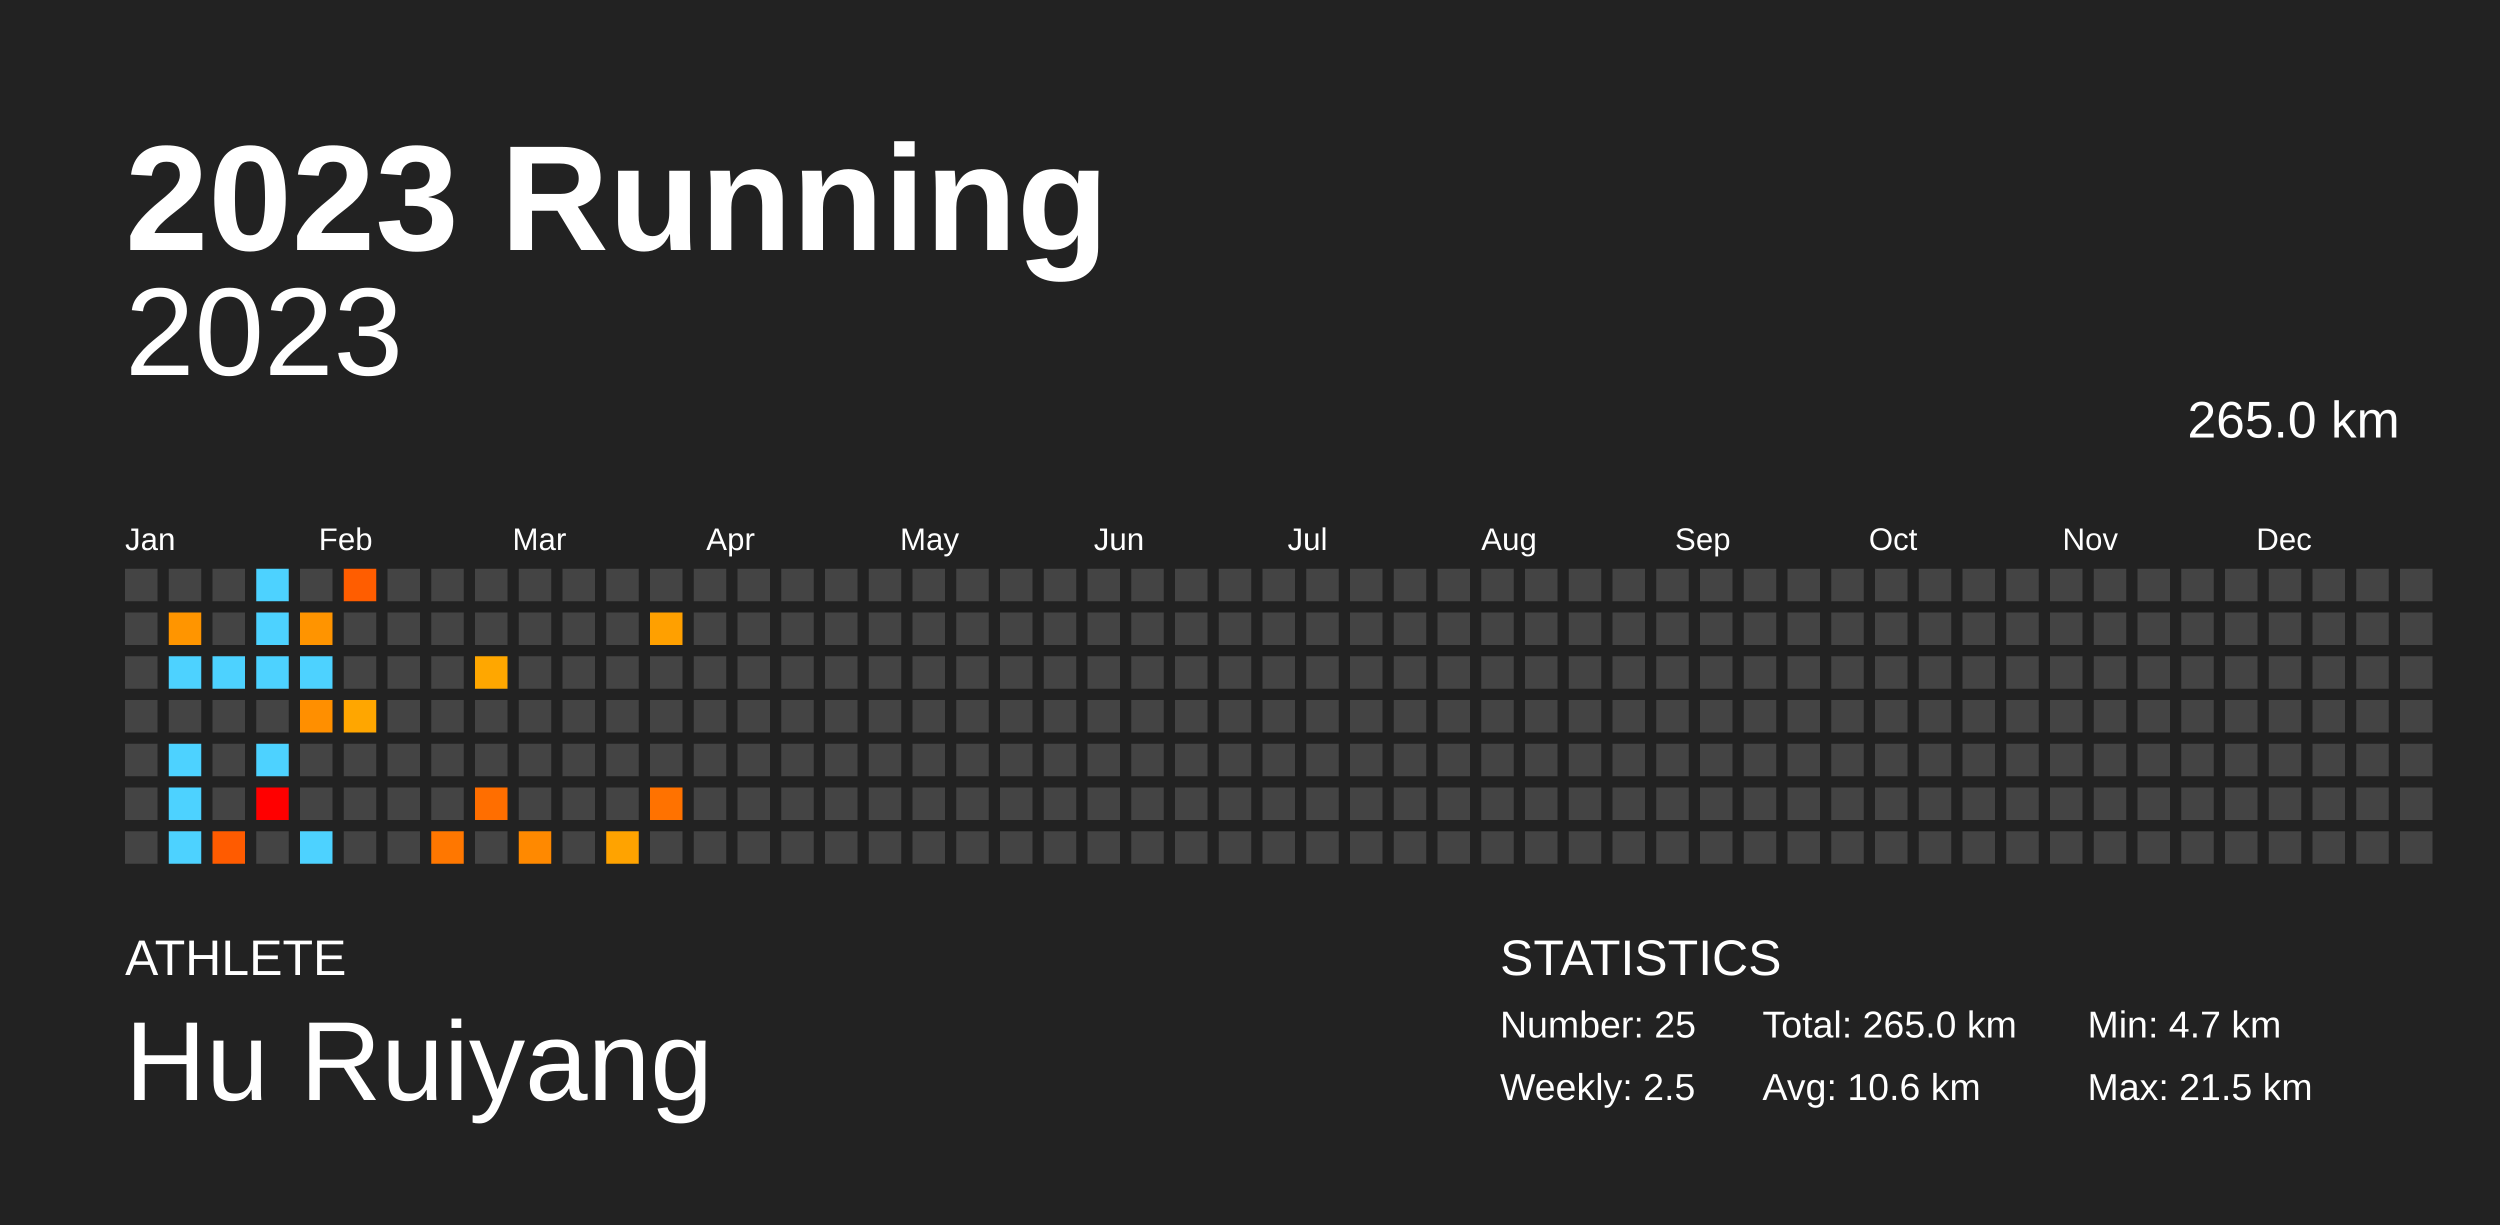
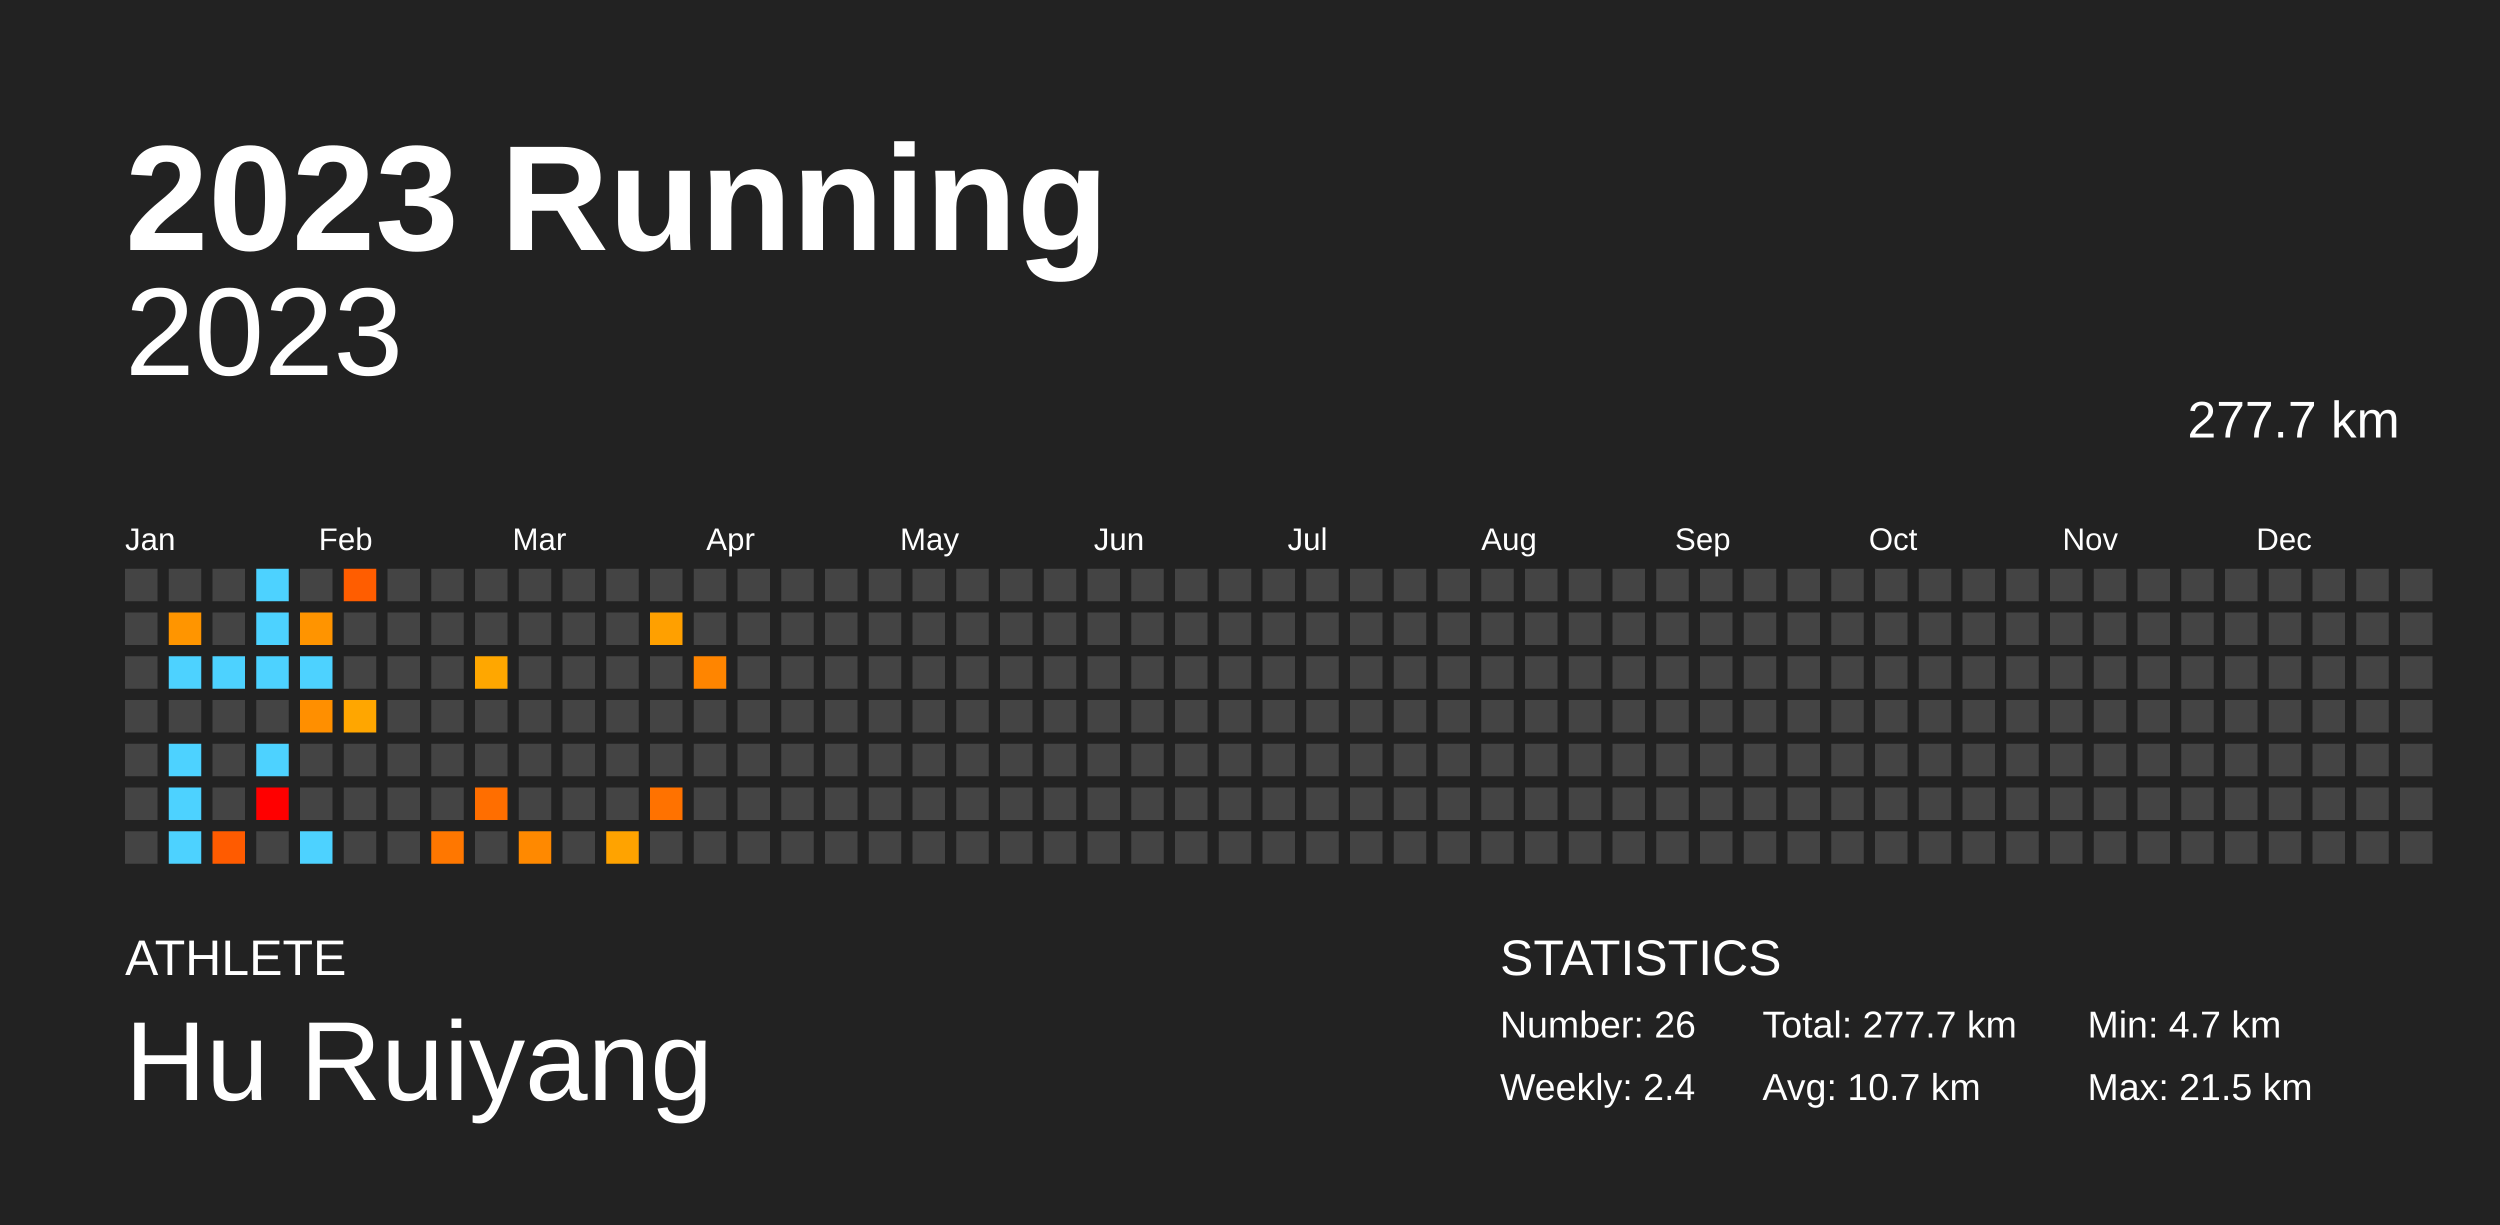
<svg xmlns="http://www.w3.org/2000/svg" baseProfile="full" height="98mm" version="1.1" viewBox="0,0,200,98" width="200mm">
  <defs />
  <rect fill="#222222" height="98" width="200" x="0" y="0" />
  <text fill="#FFFFFF" style="font-size:12px; font-family:Arial; font-weight:bold;" x="10" y="20">2023 Running</text>
  <text fill="#FFFFFF" style="font-size:4px; font-family:Arial" x="10" y="78">ATHLETE</text>
  <text fill="#FFFFFF" style="font-size:9px; font-family:Arial" x="10" y="88">Hu Ruiyang</text>
  <text fill="#FFFFFF" style="font-size:4px; font-family:Arial" x="120" y="78">STATISTICS</text>
-   <text fill="#FFFFFF" style="font-size:3px; font-family:Arial" x="120" y="83">Number: 25</text>
-   <text fill="#FFFFFF" style="font-size:3px; font-family:Arial" x="120" y="88">Weekly: 2.5</text>
-   <text fill="#FFFFFF" style="font-size:3px; font-family:Arial" x="141" y="83">Total: 265.0 km</text>
-   <text fill="#FFFFFF" style="font-size:3px; font-family:Arial" x="141" y="88">Avg: 10.6 km</text>
+   <text fill="#FFFFFF" style="font-size:3px; font-family:Arial" x="120" y="83">Number: 26</text>
+   <text fill="#FFFFFF" style="font-size:3px; font-family:Arial" x="120" y="88">Weekly: 2.4</text>
+   <text fill="#FFFFFF" style="font-size:3px; font-family:Arial" x="141" y="83">Total: 277.7 km</text>
+   <text fill="#FFFFFF" style="font-size:3px; font-family:Arial" x="141" y="88">Avg: 10.7 km</text>
  <text fill="#FFFFFF" style="font-size:3px; font-family:Arial" x="167" y="83">Min: 4.7 km</text>
  <text fill="#FFFFFF" style="font-size:3px; font-family:Arial" x="167" y="88">Max: 21.5 km</text>
  <text alignment-baseline="hanging" fill="#FFFFFF" style="font-size:10.0px; font-family:Arial;" x="10" y="30">2023</text>
-   <text alignment-baseline="hanging" fill="#FFFFFF" style="font-size:4.125px; font-family:Arial;" x="175" y="35">265.0 km</text>
+   <text alignment-baseline="hanging" fill="#FFFFFF" style="font-size:4.125px; font-family:Arial;" x="175" y="35">277.7 km</text>
  <text fill="#FFFFFF" style="font-size:2.5px; font-family:Arial" x="10.0" y="44">Jan</text>
  <text fill="#FFFFFF" style="font-size:2.5px; font-family:Arial" x="25.5" y="44">Feb</text>
  <text fill="#FFFFFF" style="font-size:2.5px; font-family:Arial" x="41.0" y="44">Mar</text>
  <text fill="#FFFFFF" style="font-size:2.5px; font-family:Arial" x="56.5" y="44">Apr</text>
  <text fill="#FFFFFF" style="font-size:2.5px; font-family:Arial" x="72.0" y="44">May</text>
  <text fill="#FFFFFF" style="font-size:2.5px; font-family:Arial" x="87.5" y="44">Jun</text>
  <text fill="#FFFFFF" style="font-size:2.5px; font-family:Arial" x="103.0" y="44">Jul</text>
  <text fill="#FFFFFF" style="font-size:2.5px; font-family:Arial" x="118.5" y="44">Aug</text>
  <text fill="#FFFFFF" style="font-size:2.5px; font-family:Arial" x="134.0" y="44">Sep</text>
  <text fill="#FFFFFF" style="font-size:2.5px; font-family:Arial" x="149.5" y="44">Oct</text>
  <text fill="#FFFFFF" style="font-size:2.5px; font-family:Arial" x="165.0" y="44">Nov</text>
  <text fill="#FFFFFF" style="font-size:2.5px; font-family:Arial" x="180.5" y="44">Dec</text>
  <rect fill="#444444" height="2.6" width="2.6" x="10.0" y="45.5" />
  <rect fill="#444444" height="2.6" width="2.6" x="10.0" y="49.0" />
  <rect fill="#444444" height="2.6" width="2.6" x="10.0" y="52.5" />
  <rect fill="#444444" height="2.6" width="2.6" x="10.0" y="56.0" />
  <rect fill="#444444" height="2.6" width="2.6" x="10.0" y="59.5" />
  <rect fill="#444444" height="2.6" width="2.6" x="10.0" y="63.0" />
  <rect fill="#444444" height="2.6" width="2.6" x="10.0" y="66.5" />
  <rect fill="#444444" height="2.6" width="2.6" x="13.5" y="45.5" />
  <rect fill="#ff9500" height="2.6" width="2.6" x="13.5" y="49.0" />
  <rect fill="#4dd2ff" height="2.6" width="2.6" x="13.5" y="52.5" />
  <rect fill="#444444" height="2.6" width="2.6" x="13.5" y="56.0" />
  <rect fill="#4dd2ff" height="2.6" width="2.6" x="13.5" y="59.5" />
  <rect fill="#4dd2ff" height="2.6" width="2.6" x="13.5" y="63.0" />
  <rect fill="#4dd2ff" height="2.6" width="2.6" x="13.5" y="66.5" />
  <rect fill="#444444" height="2.6" width="2.6" x="17.0" y="45.5" />
  <rect fill="#444444" height="2.6" width="2.6" x="17.0" y="49.0" />
  <rect fill="#4dd2ff" height="2.6" width="2.6" x="17.0" y="52.5" />
  <rect fill="#444444" height="2.6" width="2.6" x="17.0" y="56.0" />
  <rect fill="#444444" height="2.6" width="2.6" x="17.0" y="59.5" />
  <rect fill="#444444" height="2.6" width="2.6" x="17.0" y="63.0" />
  <rect fill="#ff5b00" height="2.6" width="2.6" x="17.0" y="66.5" />
  <rect fill="#4dd2ff" height="2.6" width="2.6" x="20.5" y="45.5" />
  <rect fill="#4dd2ff" height="2.6" width="2.6" x="20.5" y="49.0" />
  <rect fill="#4dd2ff" height="2.6" width="2.6" x="20.5" y="52.5" />
  <rect fill="#444444" height="2.6" width="2.6" x="20.5" y="56.0" />
  <rect fill="#4dd2ff" height="2.6" width="2.6" x="20.5" y="59.5" />
  <rect fill="red" height="2.6" width="2.6" x="20.5" y="63.0" />
  <rect fill="#444444" height="2.6" width="2.6" x="20.5" y="66.5" />
  <rect fill="#444444" height="2.6" width="2.6" x="24.0" y="45.5" />
  <rect fill="#ff9400" height="2.6" width="2.6" x="24.0" y="49.0" />
  <rect fill="#4dd2ff" height="2.6" width="2.6" x="24.0" y="52.5" />
  <rect fill="#ff8f00" height="2.6" width="2.6" x="24.0" y="56.0" />
  <rect fill="#444444" height="2.6" width="2.6" x="24.0" y="59.5" />
  <rect fill="#444444" height="2.6" width="2.6" x="24.0" y="63.0" />
  <rect fill="#4dd2ff" height="2.6" width="2.6" x="24.0" y="66.5" />
  <rect fill="#ff5d00" height="2.6" width="2.6" x="27.5" y="45.5" />
  <rect fill="#444444" height="2.6" width="2.6" x="27.5" y="49.0" />
  <rect fill="#444444" height="2.6" width="2.6" x="27.5" y="52.5" />
  <rect fill="#ffa600" height="2.6" width="2.6" x="27.5" y="56.0" />
  <rect fill="#444444" height="2.6" width="2.6" x="27.5" y="59.5" />
  <rect fill="#444444" height="2.6" width="2.6" x="27.5" y="63.0" />
  <rect fill="#444444" height="2.6" width="2.6" x="27.5" y="66.5" />
  <rect fill="#444444" height="2.6" width="2.6" x="31.0" y="45.5" />
  <rect fill="#444444" height="2.6" width="2.6" x="31.0" y="49.0" />
  <rect fill="#444444" height="2.6" width="2.6" x="31.0" y="52.5" />
  <rect fill="#444444" height="2.6" width="2.6" x="31.0" y="56.0" />
  <rect fill="#444444" height="2.6" width="2.6" x="31.0" y="59.5" />
  <rect fill="#444444" height="2.6" width="2.6" x="31.0" y="63.0" />
  <rect fill="#444444" height="2.6" width="2.6" x="31.0" y="66.5" />
  <rect fill="#444444" height="2.6" width="2.6" x="34.5" y="45.5" />
  <rect fill="#444444" height="2.6" width="2.6" x="34.5" y="49.0" />
  <rect fill="#444444" height="2.6" width="2.6" x="34.5" y="52.5" />
  <rect fill="#444444" height="2.6" width="2.6" x="34.5" y="56.0" />
  <rect fill="#444444" height="2.6" width="2.6" x="34.5" y="59.5" />
  <rect fill="#444444" height="2.6" width="2.6" x="34.5" y="63.0" />
  <rect fill="#ff7700" height="2.6" width="2.6" x="34.5" y="66.5" />
  <rect fill="#444444" height="2.6" width="2.6" x="38.0" y="45.5" />
  <rect fill="#444444" height="2.6" width="2.6" x="38.0" y="49.0" />
  <rect fill="#ffa700" height="2.6" width="2.6" x="38.0" y="52.5" />
  <rect fill="#444444" height="2.6" width="2.6" x="38.0" y="56.0" />
  <rect fill="#444444" height="2.6" width="2.6" x="38.0" y="59.5" />
  <rect fill="#ff6e00" height="2.6" width="2.6" x="38.0" y="63.0" />
  <rect fill="#444444" height="2.6" width="2.6" x="38.0" y="66.5" />
  <rect fill="#444444" height="2.6" width="2.6" x="41.5" y="45.5" />
  <rect fill="#444444" height="2.6" width="2.6" x="41.5" y="49.0" />
  <rect fill="#444444" height="2.6" width="2.6" x="41.5" y="52.5" />
  <rect fill="#444444" height="2.6" width="2.6" x="41.5" y="56.0" />
  <rect fill="#444444" height="2.6" width="2.6" x="41.5" y="59.5" />
  <rect fill="#444444" height="2.6" width="2.6" x="41.5" y="63.0" />
  <rect fill="#ff8900" height="2.6" width="2.6" x="41.5" y="66.5" />
  <rect fill="#444444" height="2.6" width="2.6" x="45.0" y="45.5" />
  <rect fill="#444444" height="2.6" width="2.6" x="45.0" y="49.0" />
  <rect fill="#444444" height="2.6" width="2.6" x="45.0" y="52.5" />
  <rect fill="#444444" height="2.6" width="2.6" x="45.0" y="56.0" />
  <rect fill="#444444" height="2.6" width="2.6" x="45.0" y="59.5" />
  <rect fill="#444444" height="2.6" width="2.6" x="45.0" y="63.0" />
  <rect fill="#444444" height="2.6" width="2.6" x="45.0" y="66.5" />
  <rect fill="#444444" height="2.6" width="2.6" x="48.5" y="45.5" />
  <rect fill="#444444" height="2.6" width="2.6" x="48.5" y="49.0" />
  <rect fill="#444444" height="2.6" width="2.6" x="48.5" y="52.5" />
  <rect fill="#444444" height="2.6" width="2.6" x="48.5" y="56.0" />
  <rect fill="#444444" height="2.6" width="2.6" x="48.5" y="59.5" />
  <rect fill="#444444" height="2.6" width="2.6" x="48.5" y="63.0" />
  <rect fill="#ffa300" height="2.6" width="2.6" x="48.5" y="66.5" />
  <rect fill="#444444" height="2.6" width="2.6" x="52.0" y="45.5" />
  <rect fill="#ffa000" height="2.6" width="2.6" x="52.0" y="49.0" />
  <rect fill="#444444" height="2.6" width="2.6" x="52.0" y="52.5" />
  <rect fill="#444444" height="2.6" width="2.6" x="52.0" y="56.0" />
  <rect fill="#444444" height="2.6" width="2.6" x="52.0" y="59.5" />
  <rect fill="#ff7200" height="2.6" width="2.6" x="52.0" y="63.0" />
  <rect fill="#444444" height="2.6" width="2.6" x="52.0" y="66.5" />
  <rect fill="#444444" height="2.6" width="2.6" x="55.5" y="45.5" />
  <rect fill="#444444" height="2.6" width="2.6" x="55.5" y="49.0" />
-   <rect fill="#444444" height="2.6" width="2.6" x="55.5" y="52.5" />
+   <rect fill="#ff8500" height="2.6" width="2.6" x="55.5" y="52.5" />
  <rect fill="#444444" height="2.6" width="2.6" x="55.5" y="56.0" />
  <rect fill="#444444" height="2.6" width="2.6" x="55.5" y="59.5" />
  <rect fill="#444444" height="2.6" width="2.6" x="55.5" y="63.0" />
  <rect fill="#444444" height="2.6" width="2.6" x="55.5" y="66.5" />
  <rect fill="#444444" height="2.6" width="2.6" x="59.0" y="45.5" />
  <rect fill="#444444" height="2.6" width="2.6" x="59.0" y="49.0" />
  <rect fill="#444444" height="2.6" width="2.6" x="59.0" y="52.5" />
  <rect fill="#444444" height="2.6" width="2.6" x="59.0" y="56.0" />
  <rect fill="#444444" height="2.6" width="2.6" x="59.0" y="59.5" />
  <rect fill="#444444" height="2.6" width="2.6" x="59.0" y="63.0" />
  <rect fill="#444444" height="2.6" width="2.6" x="59.0" y="66.5" />
  <rect fill="#444444" height="2.6" width="2.6" x="62.5" y="45.5" />
  <rect fill="#444444" height="2.6" width="2.6" x="62.5" y="49.0" />
  <rect fill="#444444" height="2.6" width="2.6" x="62.5" y="52.5" />
  <rect fill="#444444" height="2.6" width="2.6" x="62.5" y="56.0" />
  <rect fill="#444444" height="2.6" width="2.6" x="62.5" y="59.5" />
  <rect fill="#444444" height="2.6" width="2.6" x="62.5" y="63.0" />
  <rect fill="#444444" height="2.6" width="2.6" x="62.5" y="66.5" />
  <rect fill="#444444" height="2.6" width="2.6" x="66.0" y="45.5" />
  <rect fill="#444444" height="2.6" width="2.6" x="66.0" y="49.0" />
  <rect fill="#444444" height="2.6" width="2.6" x="66.0" y="52.5" />
  <rect fill="#444444" height="2.6" width="2.6" x="66.0" y="56.0" />
  <rect fill="#444444" height="2.6" width="2.6" x="66.0" y="59.5" />
  <rect fill="#444444" height="2.6" width="2.6" x="66.0" y="63.0" />
  <rect fill="#444444" height="2.6" width="2.6" x="66.0" y="66.5" />
  <rect fill="#444444" height="2.6" width="2.6" x="69.5" y="45.5" />
  <rect fill="#444444" height="2.6" width="2.6" x="69.5" y="49.0" />
  <rect fill="#444444" height="2.6" width="2.6" x="69.5" y="52.5" />
  <rect fill="#444444" height="2.6" width="2.6" x="69.5" y="56.0" />
  <rect fill="#444444" height="2.6" width="2.6" x="69.5" y="59.5" />
  <rect fill="#444444" height="2.6" width="2.6" x="69.5" y="63.0" />
  <rect fill="#444444" height="2.6" width="2.6" x="69.5" y="66.5" />
  <rect fill="#444444" height="2.6" width="2.6" x="73.0" y="45.5" />
  <rect fill="#444444" height="2.6" width="2.6" x="73.0" y="49.0" />
  <rect fill="#444444" height="2.6" width="2.6" x="73.0" y="52.5" />
  <rect fill="#444444" height="2.6" width="2.6" x="73.0" y="56.0" />
  <rect fill="#444444" height="2.6" width="2.6" x="73.0" y="59.5" />
  <rect fill="#444444" height="2.6" width="2.6" x="73.0" y="63.0" />
  <rect fill="#444444" height="2.6" width="2.6" x="73.0" y="66.5" />
  <rect fill="#444444" height="2.6" width="2.6" x="76.5" y="45.5" />
  <rect fill="#444444" height="2.6" width="2.6" x="76.5" y="49.0" />
  <rect fill="#444444" height="2.6" width="2.6" x="76.5" y="52.5" />
  <rect fill="#444444" height="2.6" width="2.6" x="76.5" y="56.0" />
  <rect fill="#444444" height="2.6" width="2.6" x="76.5" y="59.5" />
  <rect fill="#444444" height="2.6" width="2.6" x="76.5" y="63.0" />
  <rect fill="#444444" height="2.6" width="2.6" x="76.5" y="66.5" />
  <rect fill="#444444" height="2.6" width="2.6" x="80.0" y="45.5" />
  <rect fill="#444444" height="2.6" width="2.6" x="80.0" y="49.0" />
  <rect fill="#444444" height="2.6" width="2.6" x="80.0" y="52.5" />
  <rect fill="#444444" height="2.6" width="2.6" x="80.0" y="56.0" />
  <rect fill="#444444" height="2.6" width="2.6" x="80.0" y="59.5" />
  <rect fill="#444444" height="2.6" width="2.6" x="80.0" y="63.0" />
  <rect fill="#444444" height="2.6" width="2.6" x="80.0" y="66.5" />
  <rect fill="#444444" height="2.6" width="2.6" x="83.5" y="45.5" />
  <rect fill="#444444" height="2.6" width="2.6" x="83.5" y="49.0" />
  <rect fill="#444444" height="2.6" width="2.6" x="83.5" y="52.5" />
  <rect fill="#444444" height="2.6" width="2.6" x="83.5" y="56.0" />
  <rect fill="#444444" height="2.6" width="2.6" x="83.5" y="59.5" />
  <rect fill="#444444" height="2.6" width="2.6" x="83.5" y="63.0" />
  <rect fill="#444444" height="2.6" width="2.6" x="83.5" y="66.5" />
  <rect fill="#444444" height="2.6" width="2.6" x="87.0" y="45.5" />
  <rect fill="#444444" height="2.6" width="2.6" x="87.0" y="49.0" />
  <rect fill="#444444" height="2.6" width="2.6" x="87.0" y="52.5" />
  <rect fill="#444444" height="2.6" width="2.6" x="87.0" y="56.0" />
  <rect fill="#444444" height="2.6" width="2.6" x="87.0" y="59.5" />
  <rect fill="#444444" height="2.6" width="2.6" x="87.0" y="63.0" />
  <rect fill="#444444" height="2.6" width="2.6" x="87.0" y="66.5" />
  <rect fill="#444444" height="2.6" width="2.6" x="90.5" y="45.5" />
  <rect fill="#444444" height="2.6" width="2.6" x="90.5" y="49.0" />
  <rect fill="#444444" height="2.6" width="2.6" x="90.5" y="52.5" />
  <rect fill="#444444" height="2.6" width="2.6" x="90.5" y="56.0" />
  <rect fill="#444444" height="2.6" width="2.6" x="90.5" y="59.5" />
  <rect fill="#444444" height="2.6" width="2.6" x="90.5" y="63.0" />
  <rect fill="#444444" height="2.6" width="2.6" x="90.5" y="66.5" />
  <rect fill="#444444" height="2.6" width="2.6" x="94.0" y="45.5" />
  <rect fill="#444444" height="2.6" width="2.6" x="94.0" y="49.0" />
  <rect fill="#444444" height="2.6" width="2.6" x="94.0" y="52.5" />
  <rect fill="#444444" height="2.6" width="2.6" x="94.0" y="56.0" />
  <rect fill="#444444" height="2.6" width="2.6" x="94.0" y="59.5" />
  <rect fill="#444444" height="2.6" width="2.6" x="94.0" y="63.0" />
  <rect fill="#444444" height="2.6" width="2.6" x="94.0" y="66.5" />
  <rect fill="#444444" height="2.6" width="2.6" x="97.5" y="45.5" />
  <rect fill="#444444" height="2.6" width="2.6" x="97.5" y="49.0" />
  <rect fill="#444444" height="2.6" width="2.6" x="97.5" y="52.5" />
  <rect fill="#444444" height="2.6" width="2.6" x="97.5" y="56.0" />
  <rect fill="#444444" height="2.6" width="2.6" x="97.5" y="59.5" />
  <rect fill="#444444" height="2.6" width="2.6" x="97.5" y="63.0" />
  <rect fill="#444444" height="2.6" width="2.6" x="97.5" y="66.5" />
  <rect fill="#444444" height="2.6" width="2.6" x="101.0" y="45.5" />
  <rect fill="#444444" height="2.6" width="2.6" x="101.0" y="49.0" />
  <rect fill="#444444" height="2.6" width="2.6" x="101.0" y="52.5" />
  <rect fill="#444444" height="2.6" width="2.6" x="101.0" y="56.0" />
  <rect fill="#444444" height="2.6" width="2.6" x="101.0" y="59.5" />
  <rect fill="#444444" height="2.6" width="2.6" x="101.0" y="63.0" />
  <rect fill="#444444" height="2.6" width="2.6" x="101.0" y="66.5" />
  <rect fill="#444444" height="2.6" width="2.6" x="104.5" y="45.5" />
  <rect fill="#444444" height="2.6" width="2.6" x="104.5" y="49.0" />
  <rect fill="#444444" height="2.6" width="2.6" x="104.5" y="52.5" />
  <rect fill="#444444" height="2.6" width="2.6" x="104.5" y="56.0" />
  <rect fill="#444444" height="2.6" width="2.6" x="104.5" y="59.5" />
  <rect fill="#444444" height="2.6" width="2.6" x="104.5" y="63.0" />
  <rect fill="#444444" height="2.6" width="2.6" x="104.5" y="66.5" />
  <rect fill="#444444" height="2.6" width="2.6" x="108.0" y="45.5" />
  <rect fill="#444444" height="2.6" width="2.6" x="108.0" y="49.0" />
  <rect fill="#444444" height="2.6" width="2.6" x="108.0" y="52.5" />
  <rect fill="#444444" height="2.6" width="2.6" x="108.0" y="56.0" />
  <rect fill="#444444" height="2.6" width="2.6" x="108.0" y="59.5" />
  <rect fill="#444444" height="2.6" width="2.6" x="108.0" y="63.0" />
  <rect fill="#444444" height="2.6" width="2.6" x="108.0" y="66.5" />
  <rect fill="#444444" height="2.6" width="2.6" x="111.5" y="45.5" />
  <rect fill="#444444" height="2.6" width="2.6" x="111.5" y="49.0" />
  <rect fill="#444444" height="2.6" width="2.6" x="111.5" y="52.5" />
  <rect fill="#444444" height="2.6" width="2.6" x="111.5" y="56.0" />
  <rect fill="#444444" height="2.6" width="2.6" x="111.5" y="59.5" />
  <rect fill="#444444" height="2.6" width="2.6" x="111.5" y="63.0" />
  <rect fill="#444444" height="2.6" width="2.6" x="111.5" y="66.5" />
  <rect fill="#444444" height="2.6" width="2.6" x="115.0" y="45.5" />
  <rect fill="#444444" height="2.6" width="2.6" x="115.0" y="49.0" />
  <rect fill="#444444" height="2.6" width="2.6" x="115.0" y="52.5" />
  <rect fill="#444444" height="2.6" width="2.6" x="115.0" y="56.0" />
  <rect fill="#444444" height="2.6" width="2.6" x="115.0" y="59.5" />
  <rect fill="#444444" height="2.6" width="2.6" x="115.0" y="63.0" />
  <rect fill="#444444" height="2.6" width="2.6" x="115.0" y="66.5" />
  <rect fill="#444444" height="2.6" width="2.6" x="118.5" y="45.5" />
  <rect fill="#444444" height="2.6" width="2.6" x="118.5" y="49.0" />
  <rect fill="#444444" height="2.6" width="2.6" x="118.5" y="52.5" />
  <rect fill="#444444" height="2.6" width="2.6" x="118.5" y="56.0" />
  <rect fill="#444444" height="2.6" width="2.6" x="118.5" y="59.5" />
  <rect fill="#444444" height="2.6" width="2.6" x="118.5" y="63.0" />
  <rect fill="#444444" height="2.6" width="2.6" x="118.5" y="66.5" />
  <rect fill="#444444" height="2.6" width="2.6" x="122.0" y="45.5" />
  <rect fill="#444444" height="2.6" width="2.6" x="122.0" y="49.0" />
  <rect fill="#444444" height="2.6" width="2.6" x="122.0" y="52.5" />
  <rect fill="#444444" height="2.6" width="2.6" x="122.0" y="56.0" />
  <rect fill="#444444" height="2.6" width="2.6" x="122.0" y="59.5" />
  <rect fill="#444444" height="2.6" width="2.6" x="122.0" y="63.0" />
  <rect fill="#444444" height="2.6" width="2.6" x="122.0" y="66.5" />
  <rect fill="#444444" height="2.6" width="2.6" x="125.5" y="45.5" />
  <rect fill="#444444" height="2.6" width="2.6" x="125.5" y="49.0" />
  <rect fill="#444444" height="2.6" width="2.6" x="125.5" y="52.5" />
  <rect fill="#444444" height="2.6" width="2.6" x="125.5" y="56.0" />
  <rect fill="#444444" height="2.6" width="2.6" x="125.5" y="59.5" />
  <rect fill="#444444" height="2.6" width="2.6" x="125.5" y="63.0" />
  <rect fill="#444444" height="2.6" width="2.6" x="125.5" y="66.5" />
  <rect fill="#444444" height="2.6" width="2.6" x="129.0" y="45.5" />
  <rect fill="#444444" height="2.6" width="2.6" x="129.0" y="49.0" />
  <rect fill="#444444" height="2.6" width="2.6" x="129.0" y="52.5" />
  <rect fill="#444444" height="2.6" width="2.6" x="129.0" y="56.0" />
  <rect fill="#444444" height="2.6" width="2.6" x="129.0" y="59.5" />
  <rect fill="#444444" height="2.6" width="2.6" x="129.0" y="63.0" />
  <rect fill="#444444" height="2.6" width="2.6" x="129.0" y="66.5" />
  <rect fill="#444444" height="2.6" width="2.6" x="132.5" y="45.5" />
  <rect fill="#444444" height="2.6" width="2.6" x="132.5" y="49.0" />
  <rect fill="#444444" height="2.6" width="2.6" x="132.5" y="52.5" />
  <rect fill="#444444" height="2.6" width="2.6" x="132.5" y="56.0" />
  <rect fill="#444444" height="2.6" width="2.6" x="132.5" y="59.5" />
  <rect fill="#444444" height="2.6" width="2.6" x="132.5" y="63.0" />
  <rect fill="#444444" height="2.6" width="2.6" x="132.5" y="66.5" />
  <rect fill="#444444" height="2.6" width="2.6" x="136.0" y="45.5" />
  <rect fill="#444444" height="2.6" width="2.6" x="136.0" y="49.0" />
  <rect fill="#444444" height="2.6" width="2.6" x="136.0" y="52.5" />
  <rect fill="#444444" height="2.6" width="2.6" x="136.0" y="56.0" />
  <rect fill="#444444" height="2.6" width="2.6" x="136.0" y="59.5" />
  <rect fill="#444444" height="2.6" width="2.6" x="136.0" y="63.0" />
  <rect fill="#444444" height="2.6" width="2.6" x="136.0" y="66.5" />
  <rect fill="#444444" height="2.6" width="2.6" x="139.5" y="45.5" />
  <rect fill="#444444" height="2.6" width="2.6" x="139.5" y="49.0" />
  <rect fill="#444444" height="2.6" width="2.6" x="139.5" y="52.5" />
  <rect fill="#444444" height="2.6" width="2.6" x="139.5" y="56.0" />
  <rect fill="#444444" height="2.6" width="2.6" x="139.5" y="59.5" />
  <rect fill="#444444" height="2.6" width="2.6" x="139.5" y="63.0" />
  <rect fill="#444444" height="2.6" width="2.6" x="139.5" y="66.5" />
  <rect fill="#444444" height="2.6" width="2.6" x="143.0" y="45.5" />
  <rect fill="#444444" height="2.6" width="2.6" x="143.0" y="49.0" />
  <rect fill="#444444" height="2.6" width="2.6" x="143.0" y="52.5" />
  <rect fill="#444444" height="2.6" width="2.6" x="143.0" y="56.0" />
  <rect fill="#444444" height="2.6" width="2.6" x="143.0" y="59.5" />
  <rect fill="#444444" height="2.6" width="2.6" x="143.0" y="63.0" />
  <rect fill="#444444" height="2.6" width="2.6" x="143.0" y="66.5" />
  <rect fill="#444444" height="2.6" width="2.6" x="146.5" y="45.5" />
  <rect fill="#444444" height="2.6" width="2.6" x="146.5" y="49.0" />
  <rect fill="#444444" height="2.6" width="2.6" x="146.5" y="52.5" />
  <rect fill="#444444" height="2.6" width="2.6" x="146.5" y="56.0" />
  <rect fill="#444444" height="2.6" width="2.6" x="146.5" y="59.5" />
  <rect fill="#444444" height="2.6" width="2.6" x="146.5" y="63.0" />
  <rect fill="#444444" height="2.6" width="2.6" x="146.5" y="66.5" />
  <rect fill="#444444" height="2.6" width="2.6" x="150.0" y="45.5" />
  <rect fill="#444444" height="2.6" width="2.6" x="150.0" y="49.0" />
  <rect fill="#444444" height="2.6" width="2.6" x="150.0" y="52.5" />
  <rect fill="#444444" height="2.6" width="2.6" x="150.0" y="56.0" />
  <rect fill="#444444" height="2.6" width="2.6" x="150.0" y="59.5" />
  <rect fill="#444444" height="2.6" width="2.6" x="150.0" y="63.0" />
  <rect fill="#444444" height="2.6" width="2.6" x="150.0" y="66.5" />
  <rect fill="#444444" height="2.6" width="2.6" x="153.5" y="45.5" />
  <rect fill="#444444" height="2.6" width="2.6" x="153.5" y="49.0" />
  <rect fill="#444444" height="2.6" width="2.6" x="153.5" y="52.5" />
  <rect fill="#444444" height="2.6" width="2.6" x="153.5" y="56.0" />
  <rect fill="#444444" height="2.6" width="2.6" x="153.5" y="59.5" />
  <rect fill="#444444" height="2.6" width="2.6" x="153.5" y="63.0" />
  <rect fill="#444444" height="2.6" width="2.6" x="153.5" y="66.5" />
  <rect fill="#444444" height="2.6" width="2.6" x="157.0" y="45.5" />
  <rect fill="#444444" height="2.6" width="2.6" x="157.0" y="49.0" />
  <rect fill="#444444" height="2.6" width="2.6" x="157.0" y="52.5" />
  <rect fill="#444444" height="2.6" width="2.6" x="157.0" y="56.0" />
  <rect fill="#444444" height="2.6" width="2.6" x="157.0" y="59.5" />
  <rect fill="#444444" height="2.6" width="2.6" x="157.0" y="63.0" />
  <rect fill="#444444" height="2.6" width="2.6" x="157.0" y="66.5" />
  <rect fill="#444444" height="2.6" width="2.6" x="160.5" y="45.5" />
  <rect fill="#444444" height="2.6" width="2.6" x="160.5" y="49.0" />
  <rect fill="#444444" height="2.6" width="2.6" x="160.5" y="52.5" />
  <rect fill="#444444" height="2.6" width="2.6" x="160.5" y="56.0" />
  <rect fill="#444444" height="2.6" width="2.6" x="160.5" y="59.5" />
  <rect fill="#444444" height="2.6" width="2.6" x="160.5" y="63.0" />
  <rect fill="#444444" height="2.6" width="2.6" x="160.5" y="66.5" />
  <rect fill="#444444" height="2.6" width="2.6" x="164.0" y="45.5" />
  <rect fill="#444444" height="2.6" width="2.6" x="164.0" y="49.0" />
  <rect fill="#444444" height="2.6" width="2.6" x="164.0" y="52.5" />
  <rect fill="#444444" height="2.6" width="2.6" x="164.0" y="56.0" />
  <rect fill="#444444" height="2.6" width="2.6" x="164.0" y="59.5" />
  <rect fill="#444444" height="2.6" width="2.6" x="164.0" y="63.0" />
  <rect fill="#444444" height="2.6" width="2.6" x="164.0" y="66.5" />
  <rect fill="#444444" height="2.6" width="2.6" x="167.5" y="45.5" />
  <rect fill="#444444" height="2.6" width="2.6" x="167.5" y="49.0" />
  <rect fill="#444444" height="2.6" width="2.6" x="167.5" y="52.5" />
  <rect fill="#444444" height="2.6" width="2.6" x="167.5" y="56.0" />
  <rect fill="#444444" height="2.6" width="2.6" x="167.5" y="59.5" />
  <rect fill="#444444" height="2.6" width="2.6" x="167.5" y="63.0" />
  <rect fill="#444444" height="2.6" width="2.6" x="167.5" y="66.5" />
  <rect fill="#444444" height="2.6" width="2.6" x="171.0" y="45.5" />
  <rect fill="#444444" height="2.6" width="2.6" x="171.0" y="49.0" />
  <rect fill="#444444" height="2.6" width="2.6" x="171.0" y="52.5" />
  <rect fill="#444444" height="2.6" width="2.6" x="171.0" y="56.0" />
  <rect fill="#444444" height="2.6" width="2.6" x="171.0" y="59.5" />
  <rect fill="#444444" height="2.6" width="2.6" x="171.0" y="63.0" />
  <rect fill="#444444" height="2.6" width="2.6" x="171.0" y="66.5" />
  <rect fill="#444444" height="2.6" width="2.6" x="174.5" y="45.5" />
  <rect fill="#444444" height="2.6" width="2.6" x="174.5" y="49.0" />
  <rect fill="#444444" height="2.6" width="2.6" x="174.5" y="52.5" />
  <rect fill="#444444" height="2.6" width="2.6" x="174.5" y="56.0" />
  <rect fill="#444444" height="2.6" width="2.6" x="174.5" y="59.5" />
  <rect fill="#444444" height="2.6" width="2.6" x="174.5" y="63.0" />
  <rect fill="#444444" height="2.6" width="2.6" x="174.5" y="66.5" />
  <rect fill="#444444" height="2.6" width="2.6" x="178.0" y="45.5" />
  <rect fill="#444444" height="2.6" width="2.6" x="178.0" y="49.0" />
  <rect fill="#444444" height="2.6" width="2.6" x="178.0" y="52.5" />
  <rect fill="#444444" height="2.6" width="2.6" x="178.0" y="56.0" />
  <rect fill="#444444" height="2.6" width="2.6" x="178.0" y="59.5" />
  <rect fill="#444444" height="2.6" width="2.6" x="178.0" y="63.0" />
  <rect fill="#444444" height="2.6" width="2.6" x="178.0" y="66.5" />
  <rect fill="#444444" height="2.6" width="2.6" x="181.5" y="45.5" />
  <rect fill="#444444" height="2.6" width="2.6" x="181.5" y="49.0" />
  <rect fill="#444444" height="2.6" width="2.6" x="181.5" y="52.5" />
  <rect fill="#444444" height="2.6" width="2.6" x="181.5" y="56.0" />
  <rect fill="#444444" height="2.6" width="2.6" x="181.5" y="59.5" />
  <rect fill="#444444" height="2.6" width="2.6" x="181.5" y="63.0" />
  <rect fill="#444444" height="2.6" width="2.6" x="181.5" y="66.5" />
  <rect fill="#444444" height="2.6" width="2.6" x="185.0" y="45.5" />
  <rect fill="#444444" height="2.6" width="2.6" x="185.0" y="49.0" />
  <rect fill="#444444" height="2.6" width="2.6" x="185.0" y="52.5" />
  <rect fill="#444444" height="2.6" width="2.6" x="185.0" y="56.0" />
  <rect fill="#444444" height="2.6" width="2.6" x="185.0" y="59.5" />
  <rect fill="#444444" height="2.6" width="2.6" x="185.0" y="63.0" />
  <rect fill="#444444" height="2.6" width="2.6" x="185.0" y="66.5" />
  <rect fill="#444444" height="2.6" width="2.6" x="188.5" y="45.5" />
  <rect fill="#444444" height="2.6" width="2.6" x="188.5" y="49.0" />
  <rect fill="#444444" height="2.6" width="2.6" x="188.5" y="52.5" />
  <rect fill="#444444" height="2.6" width="2.6" x="188.5" y="56.0" />
  <rect fill="#444444" height="2.6" width="2.6" x="188.5" y="59.5" />
  <rect fill="#444444" height="2.6" width="2.6" x="188.5" y="63.0" />
  <rect fill="#444444" height="2.6" width="2.6" x="188.5" y="66.5" />
  <rect fill="#444444" height="2.6" width="2.6" x="192.0" y="45.5" />
  <rect fill="#444444" height="2.6" width="2.6" x="192.0" y="49.0" />
  <rect fill="#444444" height="2.6" width="2.6" x="192.0" y="52.5" />
  <rect fill="#444444" height="2.6" width="2.6" x="192.0" y="56.0" />
  <rect fill="#444444" height="2.6" width="2.6" x="192.0" y="59.5" />
  <rect fill="#444444" height="2.6" width="2.6" x="192.0" y="63.0" />
  <rect fill="#444444" height="2.6" width="2.6" x="192.0" y="66.5" />
</svg>
